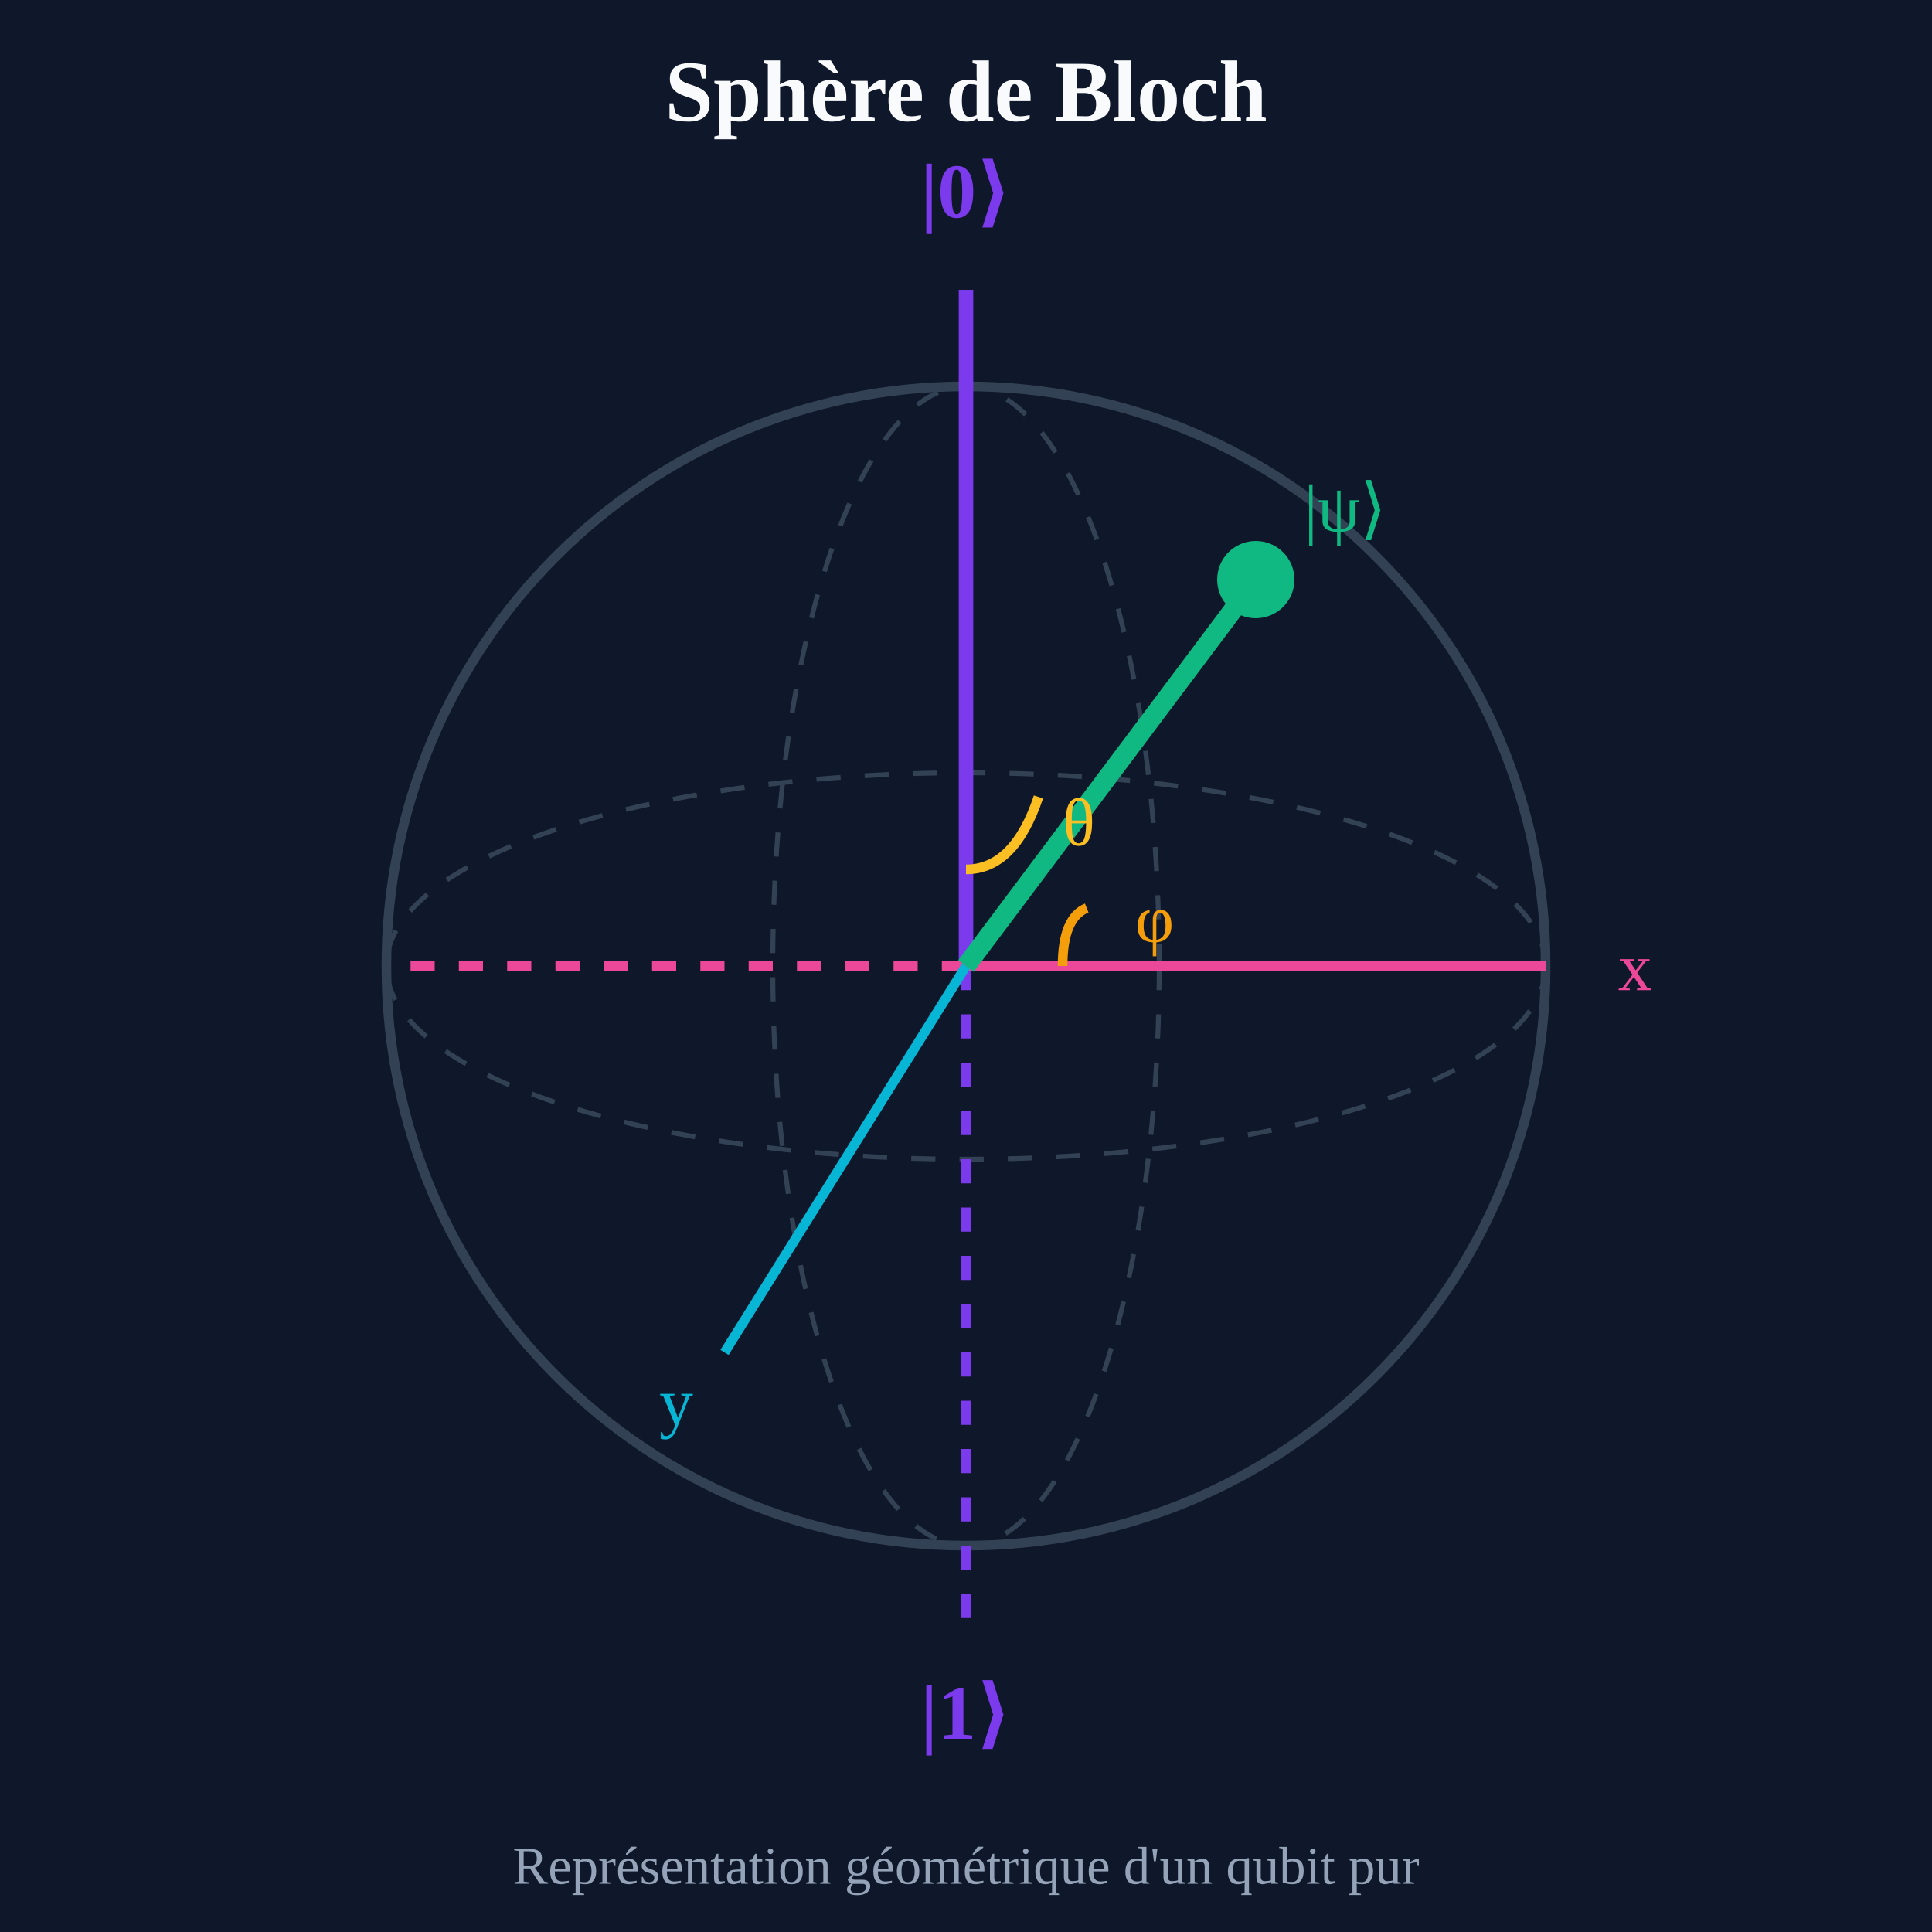
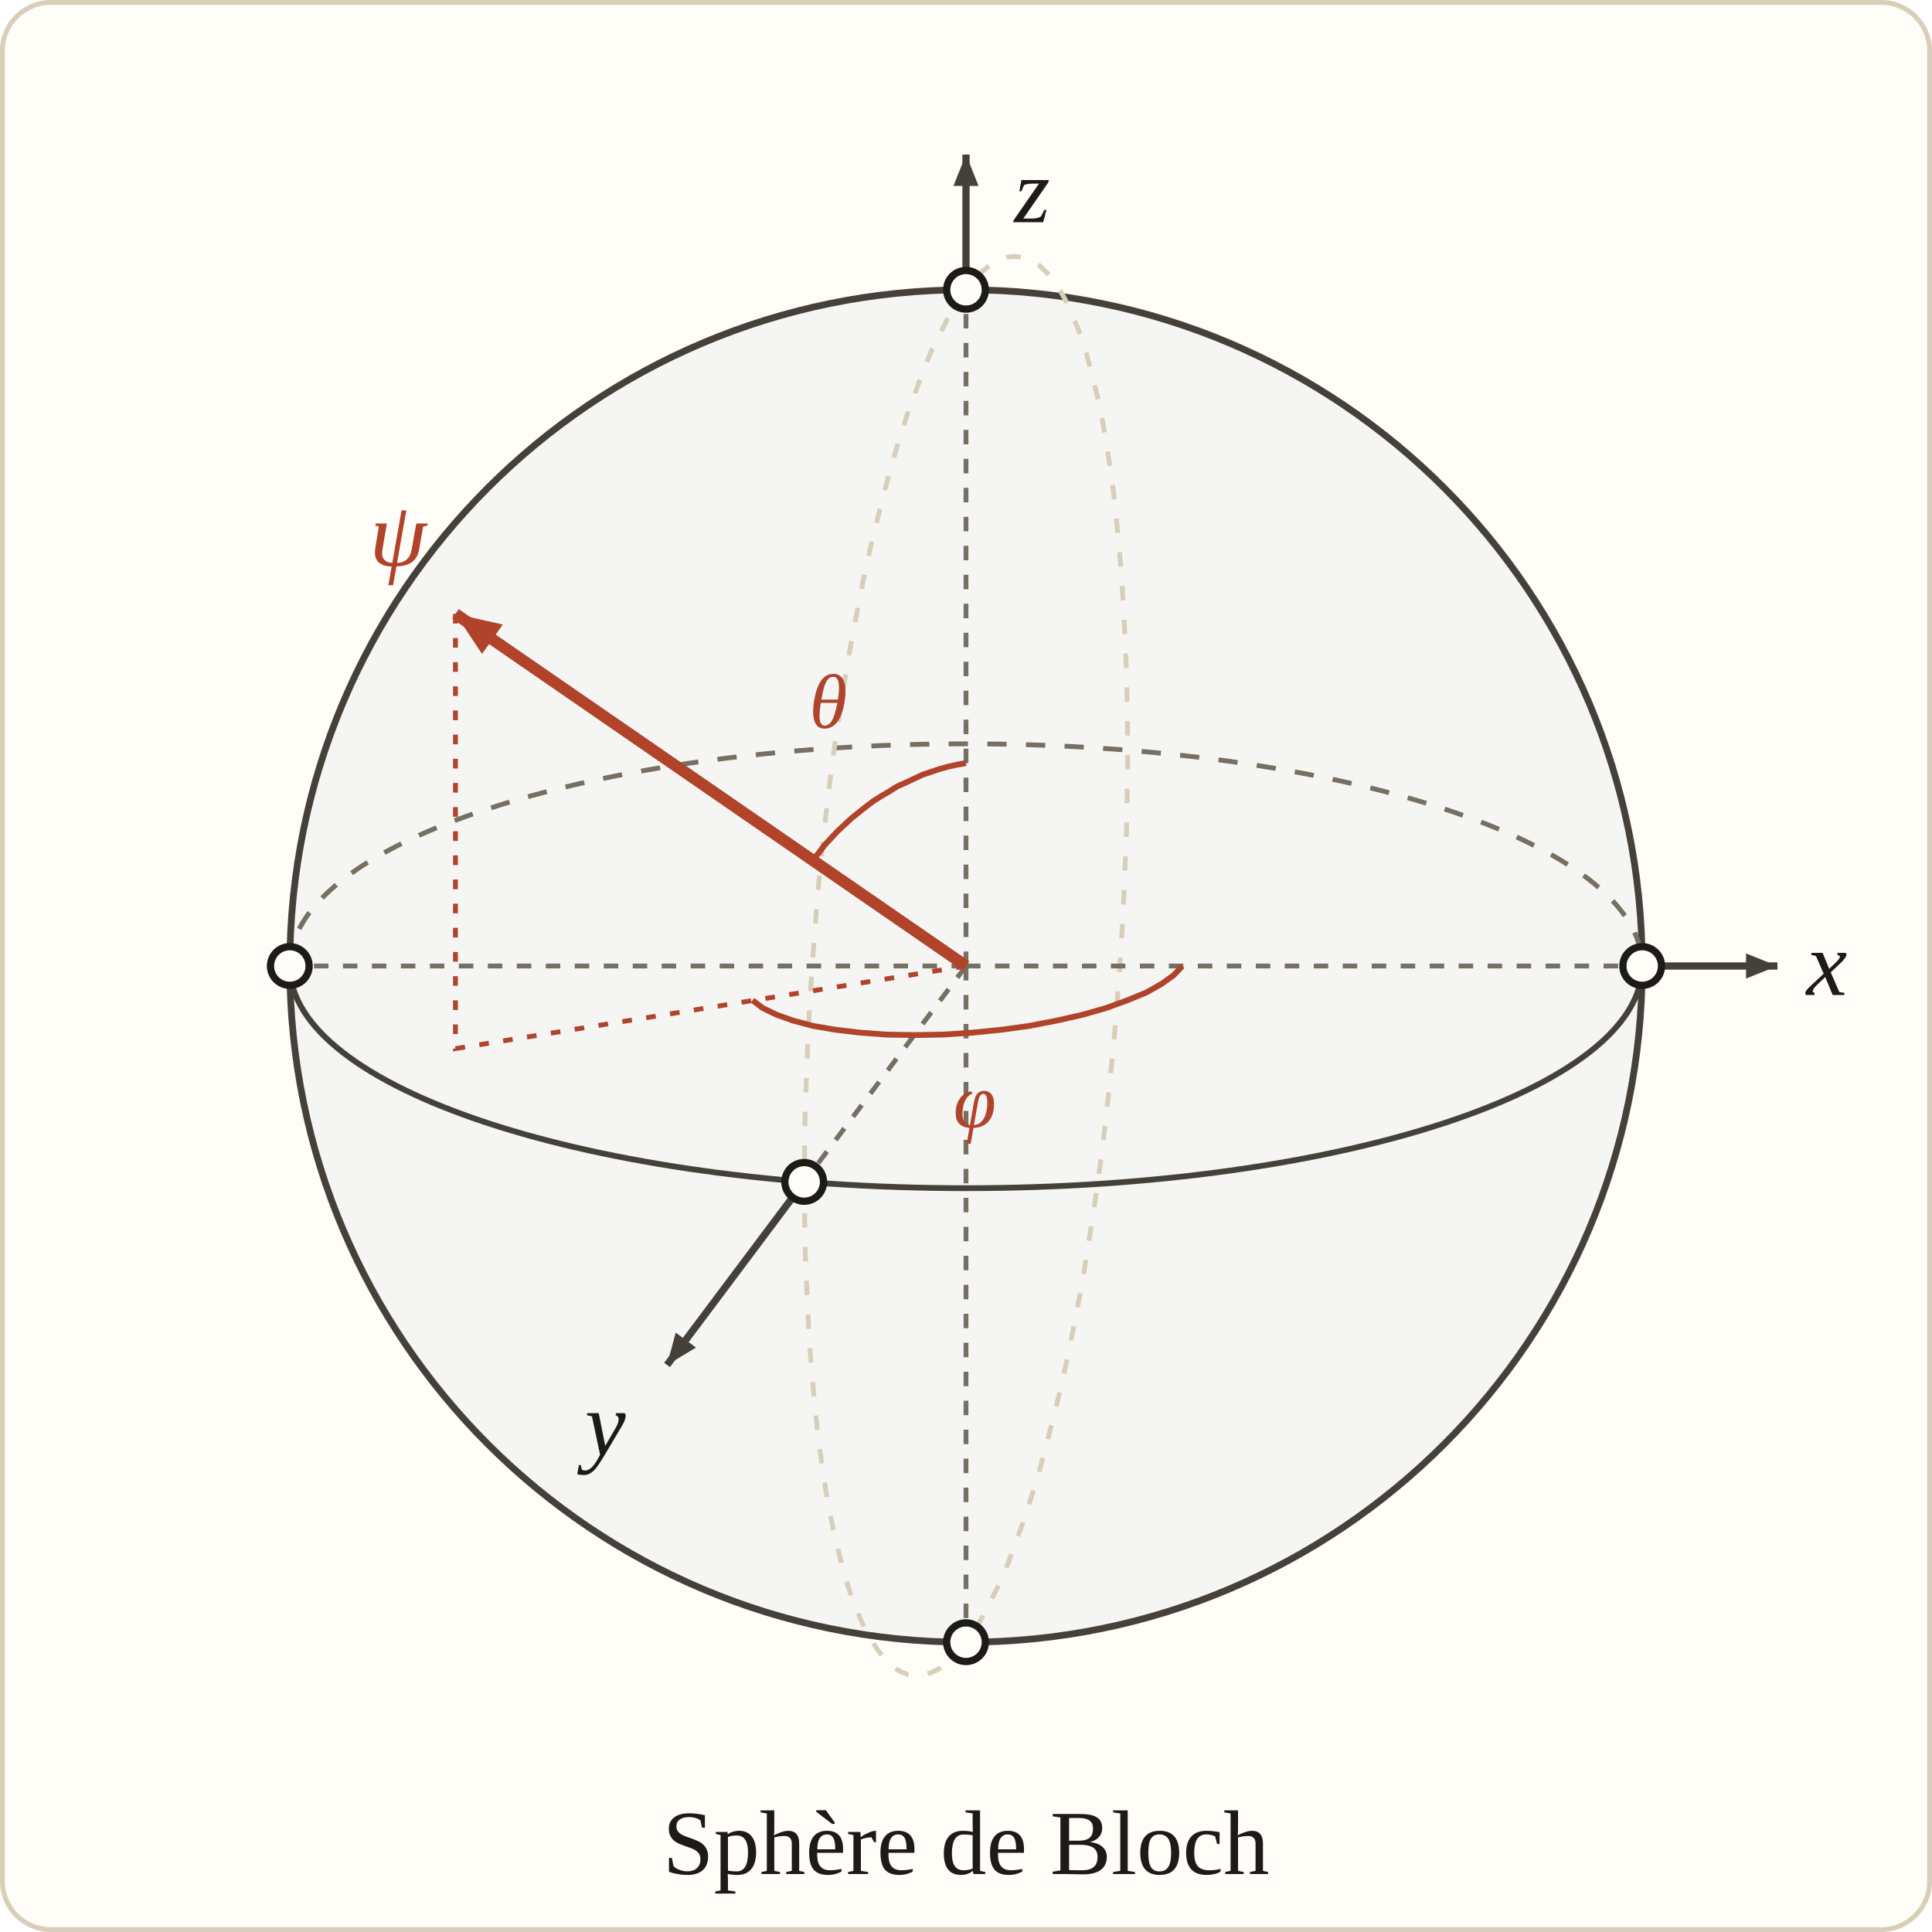
- <svg xmlns="http://www.w3.org/2000/svg" width="400" height="400">
-   <rect width="400" height="400" fill="#0f172a" />
-   <ellipse cx="200" cy="200" rx="120" ry="120" fill="none" stroke="#334155" stroke-width="2" />
-   <ellipse cx="200" cy="200" rx="120" ry="40" fill="none" stroke="#334155" stroke-width="1" stroke-dasharray="5,5" />
-   <ellipse cx="200" cy="200" rx="40" ry="120" fill="none" stroke="#334155" stroke-width="1" stroke-dasharray="5,5" />
-   <line x1="200" y1="200" x2="200" y2="60" stroke="#7c3aed" stroke-width="3" />
-   <line x1="200" y1="200" x2="200" y2="340" stroke="#7c3aed" stroke-width="2" stroke-dasharray="5,5" />
-   <line x1="200" y1="200" x2="320" y2="200" stroke="#ec4899" stroke-width="2" />
-   <line x1="200" y1="200" x2="80" y2="200" stroke="#ec4899" stroke-width="2" stroke-dasharray="5,5" />
-   <line x1="200" y1="200" x2="150" y2="280" stroke="#06b6d4" stroke-width="2" />
-   <line x1="200" y1="200" x2="260" y2="120" stroke="#10b981" stroke-width="4" />
-   <circle cx="260" cy="120" r="8" fill="#10b981" />
-   <path d="M 200 180 Q 210 180, 215 165" stroke="#fbbf24" stroke-width="2" fill="none" />
-   <text x="220" y="175" fill="#fbbf24" font-size="14">θ</text>
-   <path d="M 220 200 Q 220 190, 225 188" stroke="#f59e0b" stroke-width="2" fill="none" />
-   <text x="235" y="195" fill="#f59e0b" font-size="14">φ</text>
-   <text x="200" y="45" text-anchor="middle" fill="#7c3aed" font-size="16" font-weight="bold">|0⟩</text>
-   <text x="200" y="360" text-anchor="middle" fill="#7c3aed" font-size="16" font-weight="bold">|1⟩</text>
-   <text x="335" y="205" text-anchor="start" fill="#ec4899" font-size="14">x</text>
-   <text x="140" y="295" text-anchor="middle" fill="#06b6d4" font-size="14">y</text>
-   <text x="270" y="110" text-anchor="start" fill="#10b981" font-size="14">|ψ⟩</text>
-   <text x="200" y="25" text-anchor="middle" fill="#f8fafc" font-size="18" font-weight="bold">Sphère de Bloch</text>
-   <text x="200" y="390" text-anchor="middle" fill="#94a3b8" font-size="11">Représentation géométrique d'un qubit pur</text>
+ <svg xmlns="http://www.w3.org/2000/svg" width="400" height="400" viewBox="0 0 400 400" lang="fr" role="img" aria-label="Sphère de Bloch">
+   <rect x="0.5" y="0.5" width="399" height="399" rx="10" fill="#fffdf8" stroke="#d8ceba" />
+   <text x="200" y="388" text-anchor="middle" font-family="Newsreader, 'Iowan Old Style', Georgia, 'Times New Roman', serif" font-size="19" fill="#1d1b17">Sphère de Bloch</text>
+   <circle cx="200" cy="200" r="140" fill="#e1e8ee" fill-opacity="0.35" stroke="#45413a" stroke-width="1.4" />
+   <path d="M60,200 A140,46 0 0 1 340,200" fill="none" stroke="#776f61" stroke-dasharray="4 4" />
+   <path d="M60,200 A140,46 0 0 0 340,200" fill="none" stroke="#45413a" stroke-width="1.2" />
+   <path d="M200.0,60.0 L198.2,62.5 L196.5,65.4 L194.8,68.7 L193.0,72.3 L191.3,76.3 L189.7,80.7 L188.0,85.3 L186.4,90.3 L184.8,95.5 L183.3,101.1 L181.8,106.9 L180.3,113.0 L178.9,119.3 L177.6,125.8 L176.3,132.6 L175.1,139.5 L174.0,146.6 L172.9,153.8 L171.9,161.2 L171.0,168.7 L170.2,176.2 L169.4,183.9 L168.8,191.5 L168.2,199.2 L167.7,206.9 L167.3,214.6 L167.0,222.2 L166.7,229.8 L166.6,237.3 L166.5,244.7 L166.6,251.9 L166.7,259.0 L167.0,266.0 L167.3,272.8 L167.7,279.4 L168.2,285.7 L168.8,291.9 L169.4,297.7 L170.2,303.4 L171.0,308.7 L171.9,313.7 L172.9,318.4 L174.0,322.8 L175.1,326.9 L176.3,330.6 L177.6,333.9 L178.9,336.9 L180.3,339.5 L181.8,341.7 L183.3,343.6 L184.8,345.0 L186.4,346.1 L188.0,346.7 L189.7,346.9 L191.3,346.8 L193.0,346.2 L194.8,345.3 L196.5,343.9 L198.2,342.1 L200.0,340.0 L201.8,337.5 L203.5,334.6 L205.2,331.3 L207.0,327.7 L208.7,323.7 L210.3,319.3 L212.0,314.7 L213.6,309.7 L215.2,304.5 L216.7,298.9 L218.2,293.1 L219.7,287.0 L221.1,280.7 L222.4,274.2 L223.7,267.4 L224.9,260.5 L226.0,253.4 L227.1,246.2 L228.1,238.8 L229.0,231.3 L229.8,223.8 L230.6,216.1 L231.2,208.5 L231.8,200.8 L232.3,193.1 L232.7,185.4 L233.0,177.8 L233.3,170.2 L233.4,162.7 L233.5,155.3 L233.4,148.1 L233.3,141.0 L233.0,134.0 L232.7,127.2 L232.3,120.6 L231.8,114.3 L231.2,108.1 L230.6,102.3 L229.8,96.6 L229.0,91.3 L228.1,86.3 L227.1,81.6 L226.0,77.2 L224.9,73.1 L223.7,69.4 L222.4,66.1 L221.1,63.1 L219.7,60.5 L218.2,58.3 L216.7,56.4 L215.2,55.0 L213.6,53.9 L212.0,53.3 L210.3,53.1 L208.7,53.2 L207.0,53.8 L205.2,54.7 L203.5,56.1 L201.8,57.9 L200.0,60.0" fill="none" stroke="#d8ceba" stroke-dasharray="3 4" />
+   <line x1="200" y1="200" x2="200.0" y2="60.0" stroke="#776f61" stroke-dasharray="3 3" />
+   <line x1="200" y1="200" x2="200.0" y2="340.0" stroke="#776f61" stroke-dasharray="3 3" />
+   <line x1="200" y1="200" x2="340.0" y2="200.0" stroke="#776f61" stroke-dasharray="3 3" />
+   <line x1="200" y1="200" x2="60.0" y2="200.0" stroke="#776f61" stroke-dasharray="3 3" />
+   <line x1="200" y1="200" x2="166.5" y2="244.7" stroke="#776f61" stroke-dasharray="3 3" />
+   <line x1="200.0" y1="60.0" x2="200.0" y2="32.0" stroke="#45413a" stroke-width="1.5" />
+   <polygon points="200.0,32.0 202.6,38.5 197.4,38.5" fill="#45413a" />
+   <line x1="340.0" y1="200.0" x2="368.0" y2="200.0" stroke="#45413a" stroke-width="1.5" />
+   <polygon points="368.0,200.0 361.5,202.6 361.5,197.4" fill="#45413a" />
+   <line x1="166.5" y1="244.7" x2="138.1" y2="282.6" stroke="#45413a" stroke-width="1.5" />
+   <polygon points="138.1,282.6 139.9,275.9 144.1,279.0" fill="#45413a" />
+   <text x="210.0" y="46.0" text-anchor="start" font-family="Newsreader, 'Iowan Old Style', Georgia, 'Times New Roman', serif" font-style="italic" font-size="19" fill="#1d1b17">z</text>
+   <text x="374.0" y="206.0" text-anchor="start" font-family="Newsreader, 'Iowan Old Style', Georgia, 'Times New Roman', serif" font-style="italic" font-size="19" fill="#1d1b17">x</text>
+   <text x="121.1" y="301.3" text-anchor="start" font-family="Newsreader, 'Iowan Old Style', Georgia, 'Times New Roman', serif" font-style="italic" font-size="19" fill="#1d1b17">y</text>
+   <circle cx="200.0" cy="60.0" r="4" fill="#fffdf8" stroke="#1d1b17" stroke-width="1.5" />
+   <circle cx="200.0" cy="340.0" r="4" fill="#fffdf8" stroke="#1d1b17" stroke-width="1.5" />
+   <circle cx="340.0" cy="200.0" r="4" fill="#fffdf8" stroke="#1d1b17" stroke-width="1.5" />
+   <circle cx="60.0" cy="200.0" r="4" fill="#fffdf8" stroke="#1d1b17" stroke-width="1.5" />
+   <circle cx="166.5" cy="244.7" r="4" fill="#fffdf8" stroke="#1d1b17" stroke-width="1.5" />
+   <path d="M94.3,127.1 L94.3,217.1 L200,200" fill="none" stroke="#b0432a" stroke-width="1" stroke-dasharray="2 3" />
+   <line x1="200.0" y1="200.0" x2="94.3" y2="127.1" stroke="#b0432a" stroke-width="2.4" />
+   <polygon points="94.3,127.1 104.1,129.3 99.8,135.4" fill="#b0432a" />
+   <text x="88.3" y="117.1" text-anchor="end" font-family="Newsreader, 'Iowan Old Style', Georgia, 'Times New Roman', serif" font-style="italic" font-size="19" fill="#b0432a">ψ</text>
+   <path d="M200.0,158.0 L198.2,158.3 L196.4,158.7 L194.6,159.2 L192.8,159.8 L191.0,160.4 L189.3,161.2 L187.6,162.0 L185.8,162.8 L184.2,163.8 L182.5,164.8 L180.9,165.8 L179.3,167.0 L177.8,168.2 L176.3,169.4 L174.8,170.8 L173.4,172.1 L172.0,173.6 L170.7,175.0 L169.5,176.6 L168.3,178.1" fill="none" stroke="#b0432a" stroke-width="1.2" />
+   <text x="171.5" y="150.7" text-anchor="middle" font-family="Newsreader, 'Iowan Old Style', Georgia, 'Times New Roman', serif" font-style="italic" font-size="16" fill="#b0432a">θ</text>
+   <path d="M244.8,200.0 L243.0,201.9 L240.5,203.7 L237.3,205.5 L233.4,207.1 L229.0,208.7 L224.1,210.1 L218.8,211.3 L213.1,212.4 L207.3,213.2 L201.3,213.8 L195.2,214.2 L189.3,214.3 L183.5,214.2 L178.1,213.8 L173.0,213.2 L168.3,212.4 L164.2,211.3 L160.8,210.1 L157.9,208.7 L155.8,207.1" fill="none" stroke="#b0432a" stroke-width="1.2" />
+   <text x="201.8" y="233.4" text-anchor="middle" font-family="Newsreader, 'Iowan Old Style', Georgia, 'Times New Roman', serif" font-style="italic" font-size="16" fill="#b0432a">φ</text>
</svg>
